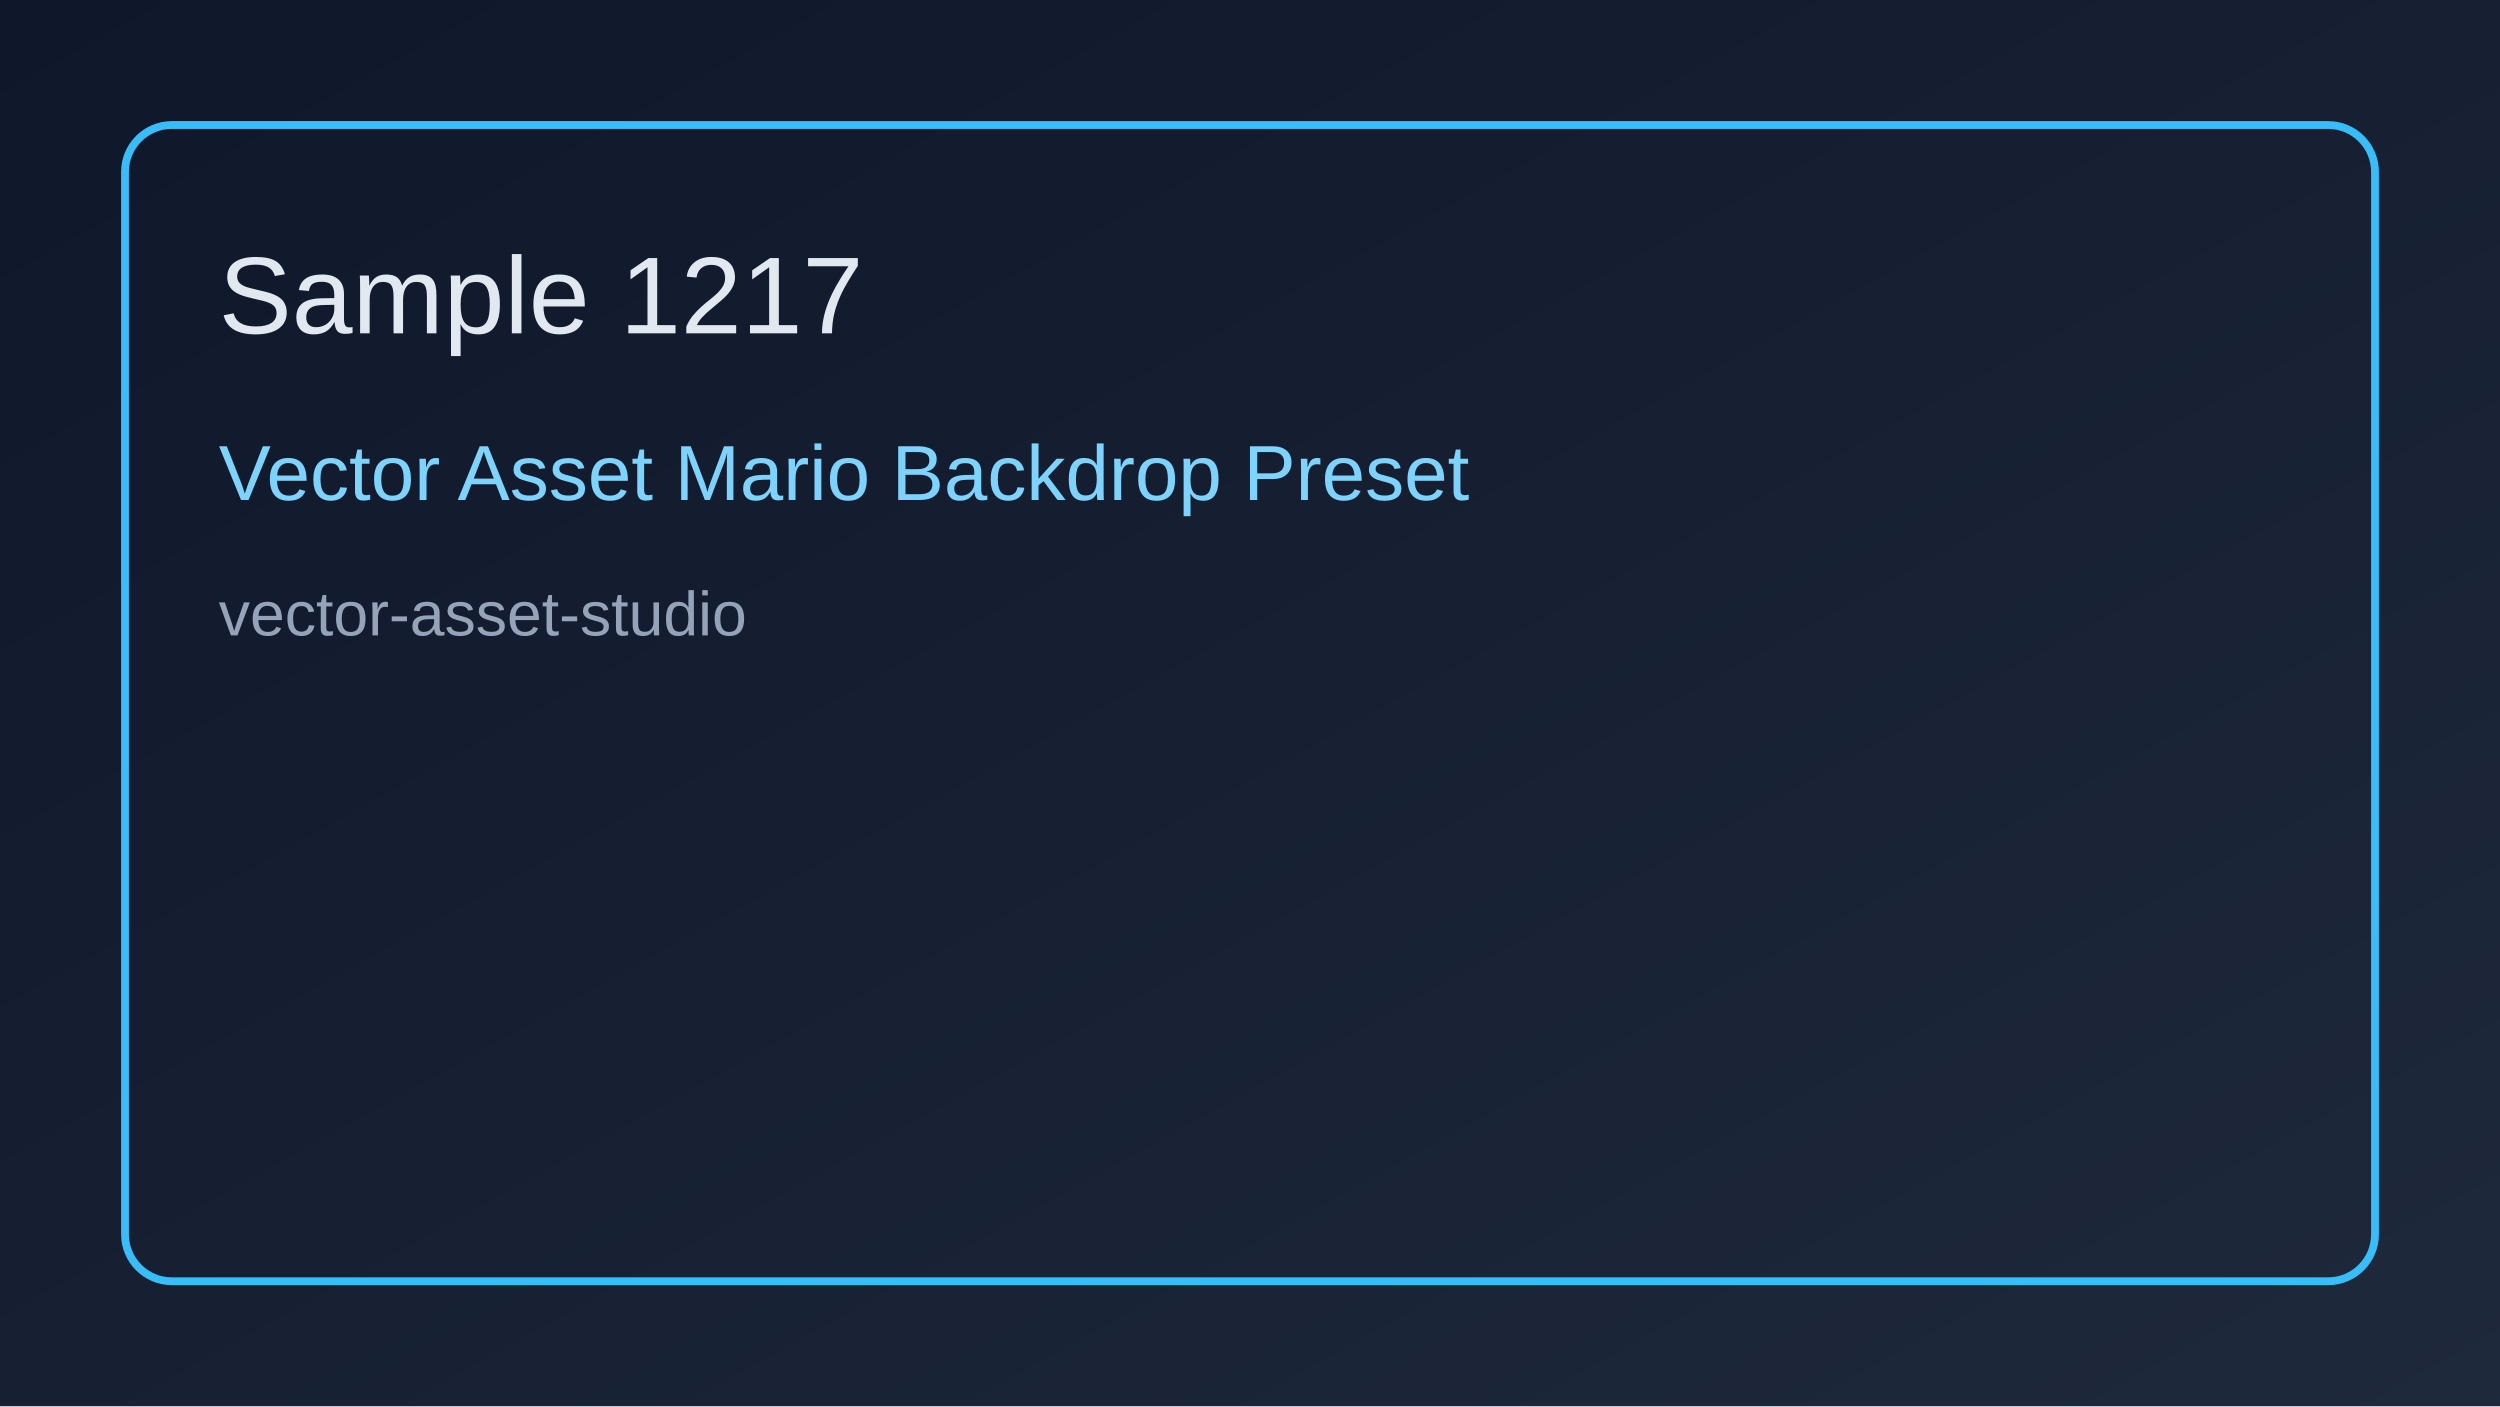
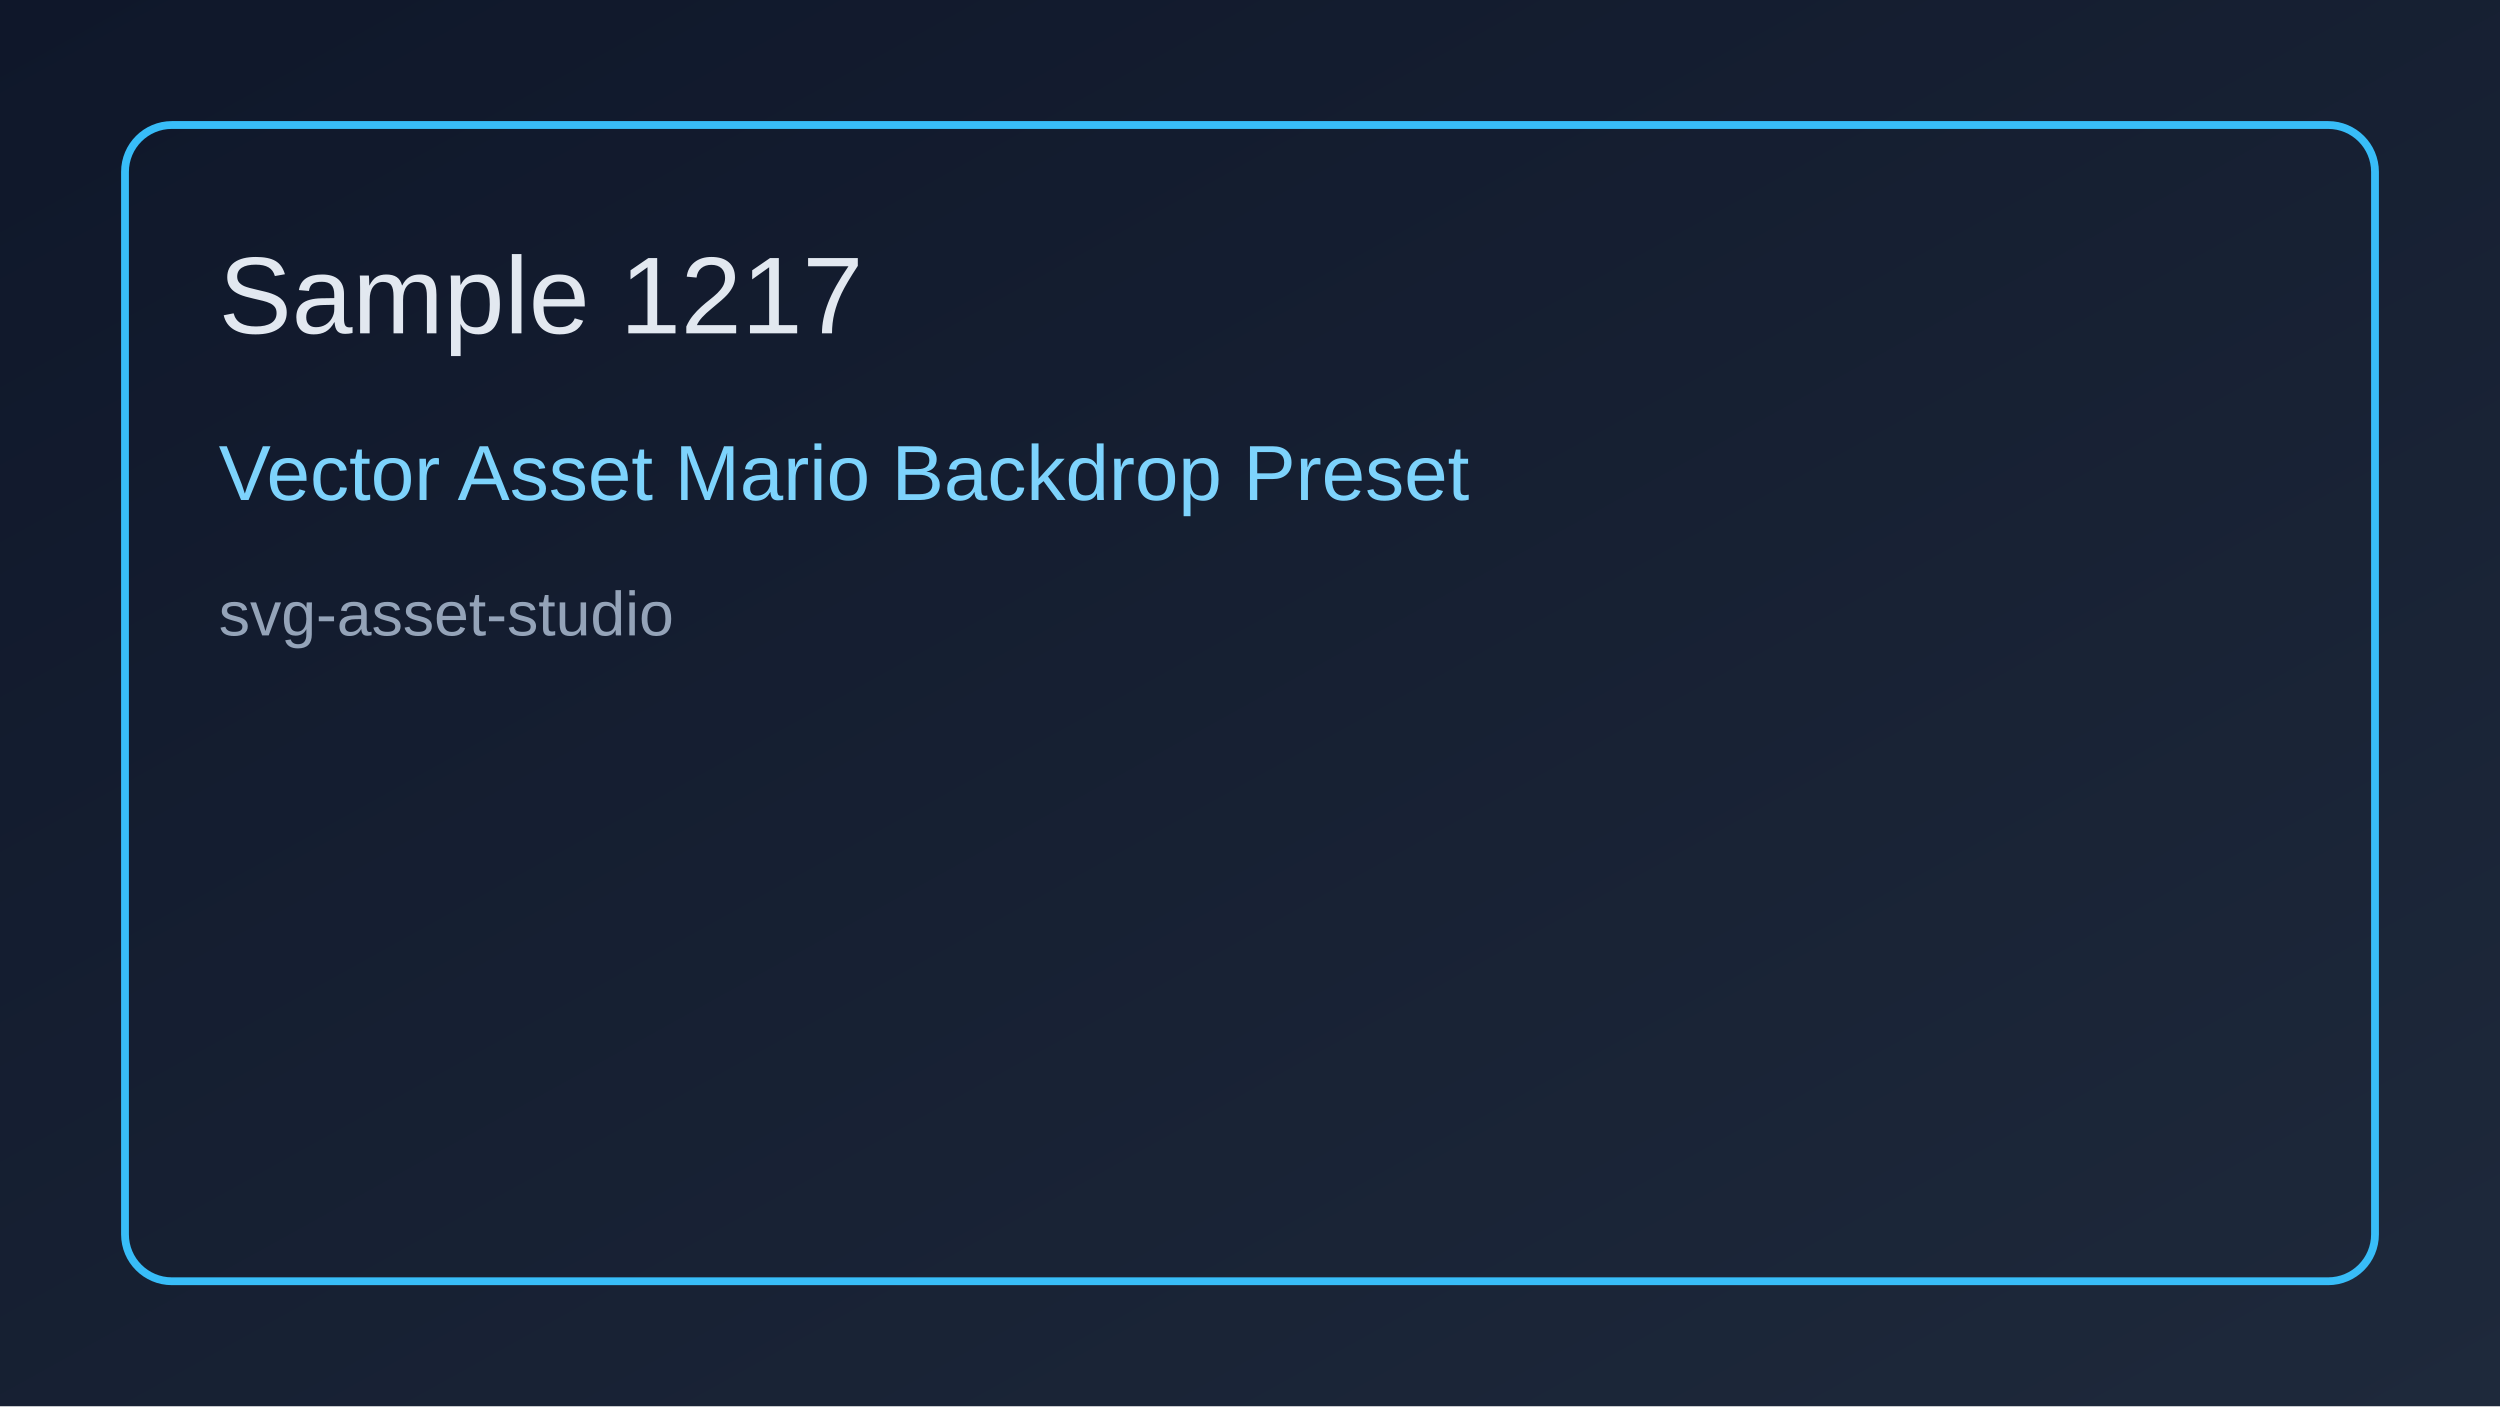
<svg xmlns="http://www.w3.org/2000/svg" width="960" height="540" viewBox="0 0 960 540">
  <defs>
    <linearGradient id="bg" x1="0" y1="0" x2="1" y2="1">
      <stop offset="0%" stop-color="#0F172A" />
      <stop offset="100%" stop-color="#1E293B" />
    </linearGradient>
  </defs>
  <rect width="960" height="540" fill="url(#bg)" />
  <rect x="48" y="48" width="864" height="444" fill="none" stroke="#38BDF8" stroke-width="3" rx="18" />
  <text x="84" y="128" fill="#E2E8F0" font-size="42" font-family="Segoe UI, Arial, sans-serif">Sample 1217</text>
  <text x="84" y="192" fill="#7DD3FC" font-size="30" font-family="Segoe UI, Arial, sans-serif">Vector Asset Mario Backdrop Preset</text>
-   <text x="84" y="244" fill="#94A3B8" font-size="24" font-family="Segoe UI, Arial, sans-serif">vector-asset-studio</text>
+   <text x="84" y="244" fill="#94A3B8" font-size="24" font-family="Segoe UI, Arial, sans-serif">svg-asset-studio</text>
</svg>
